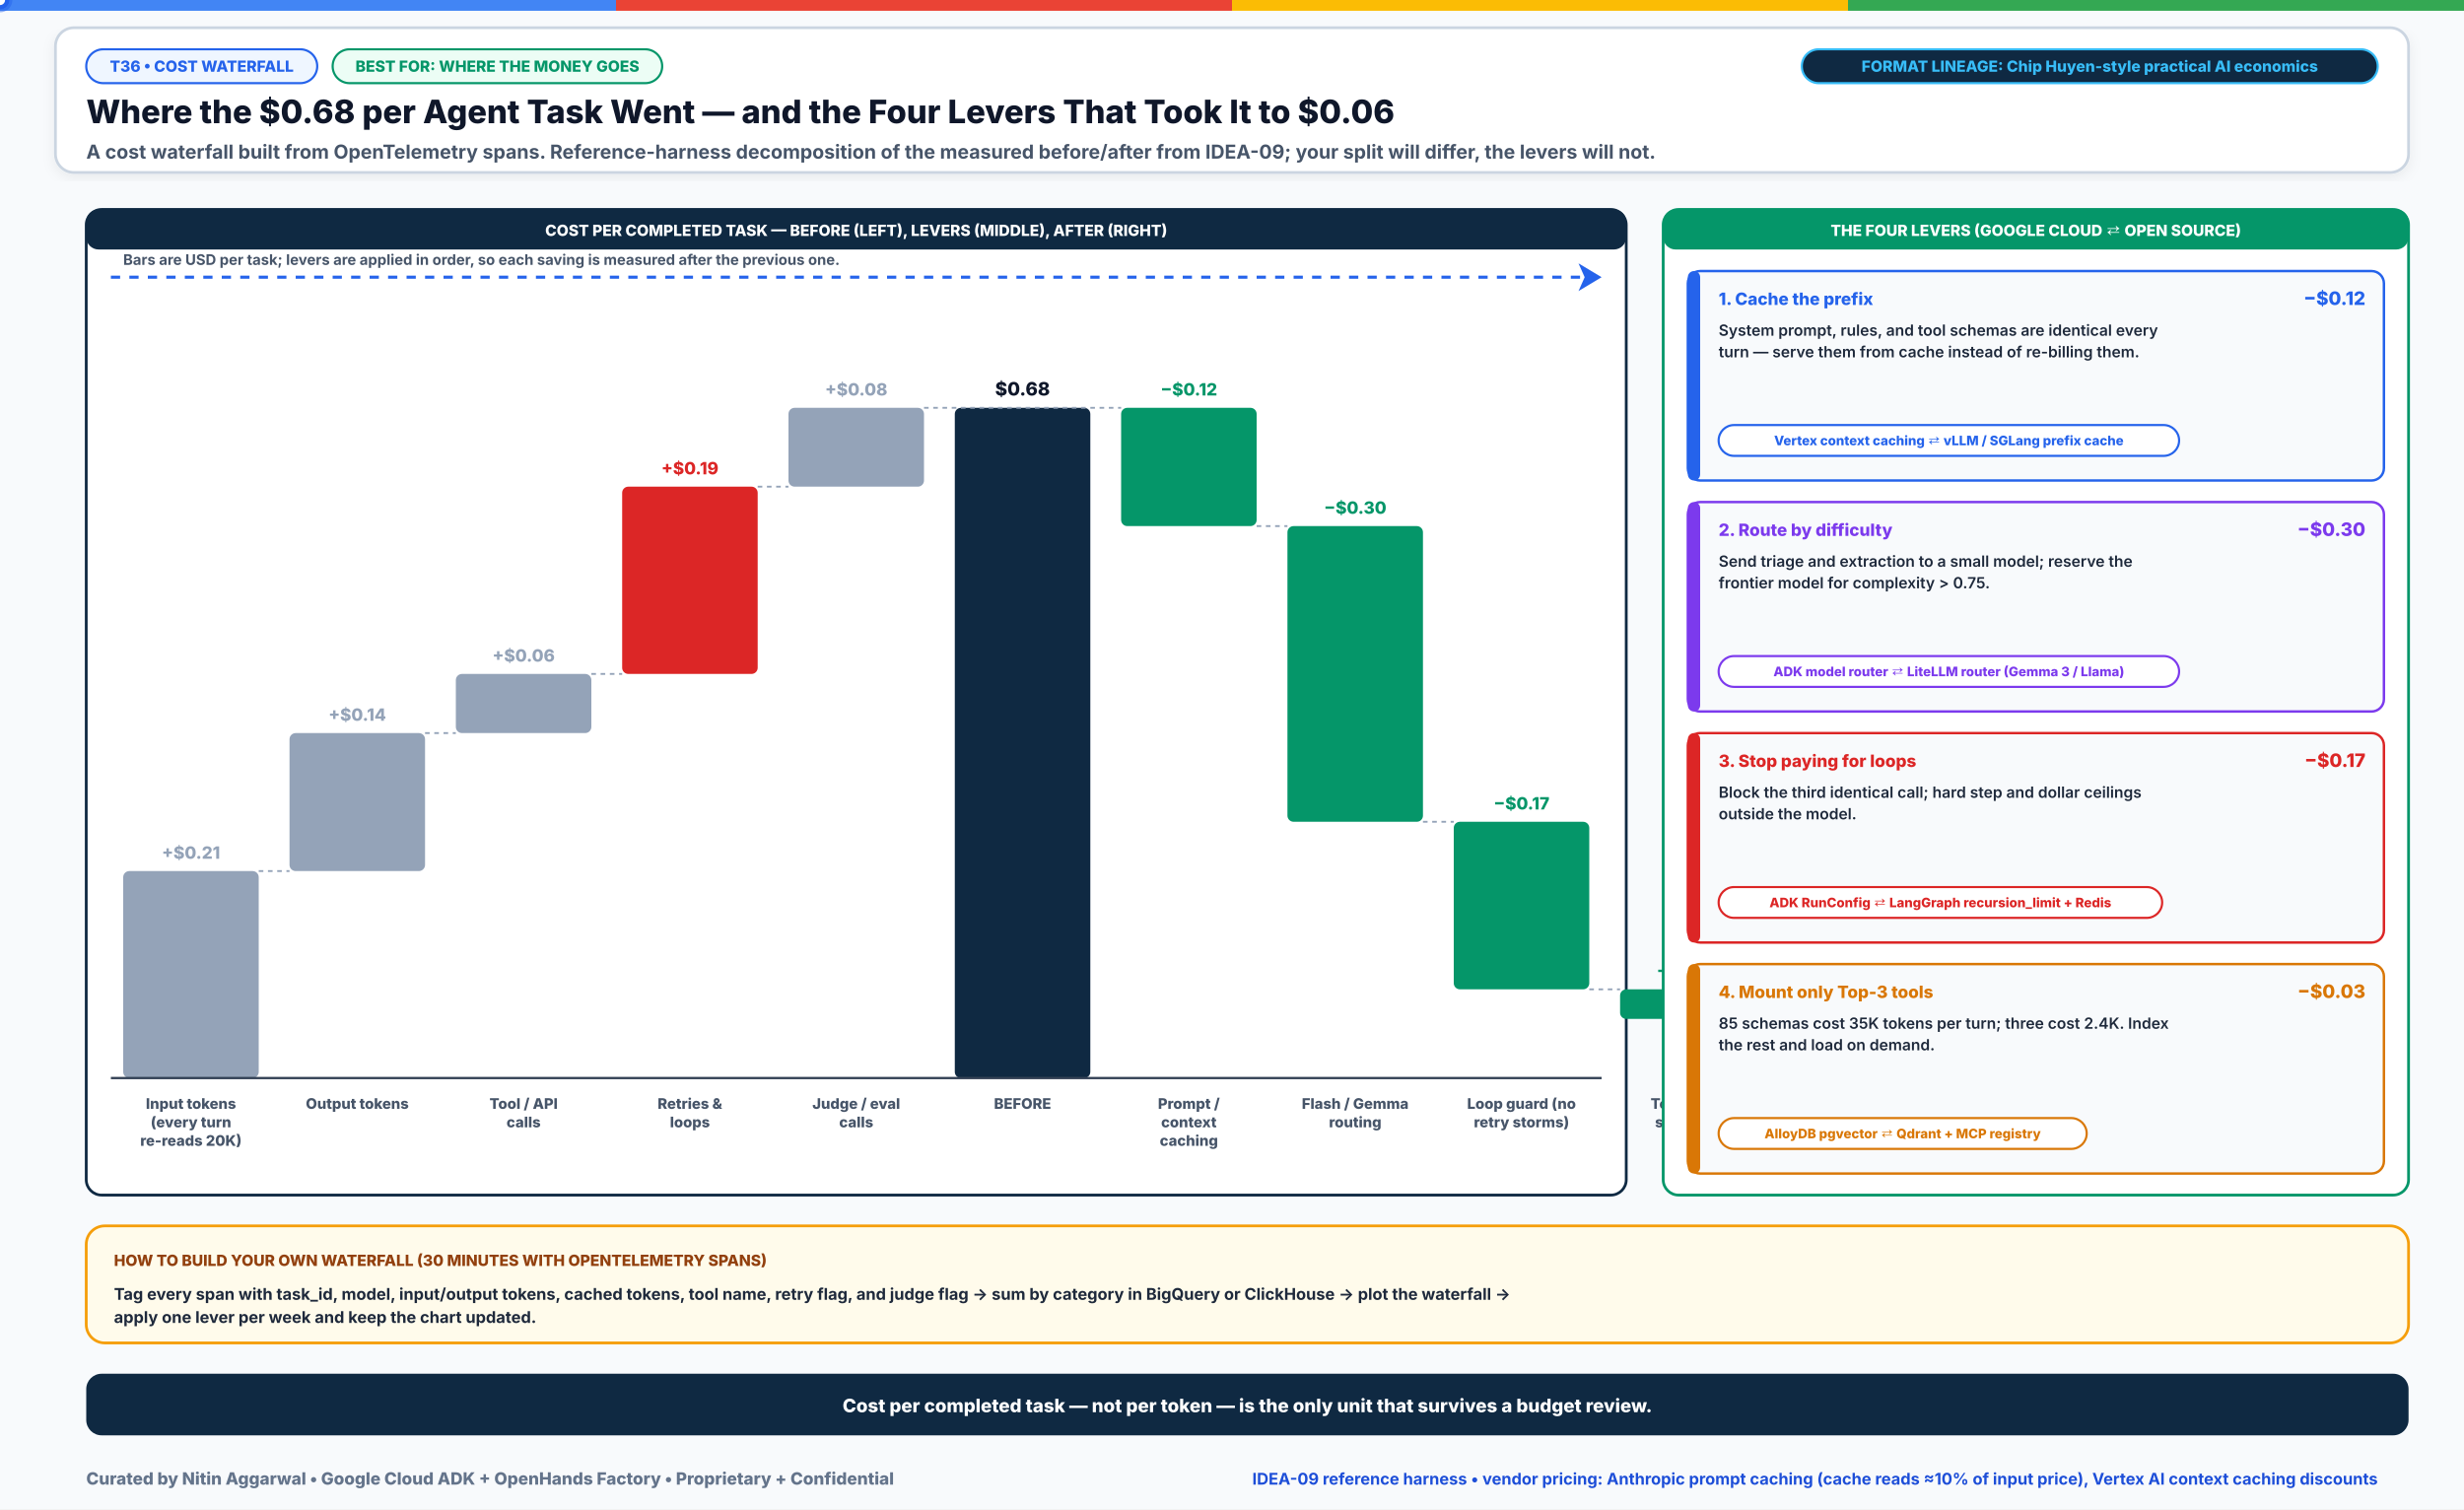
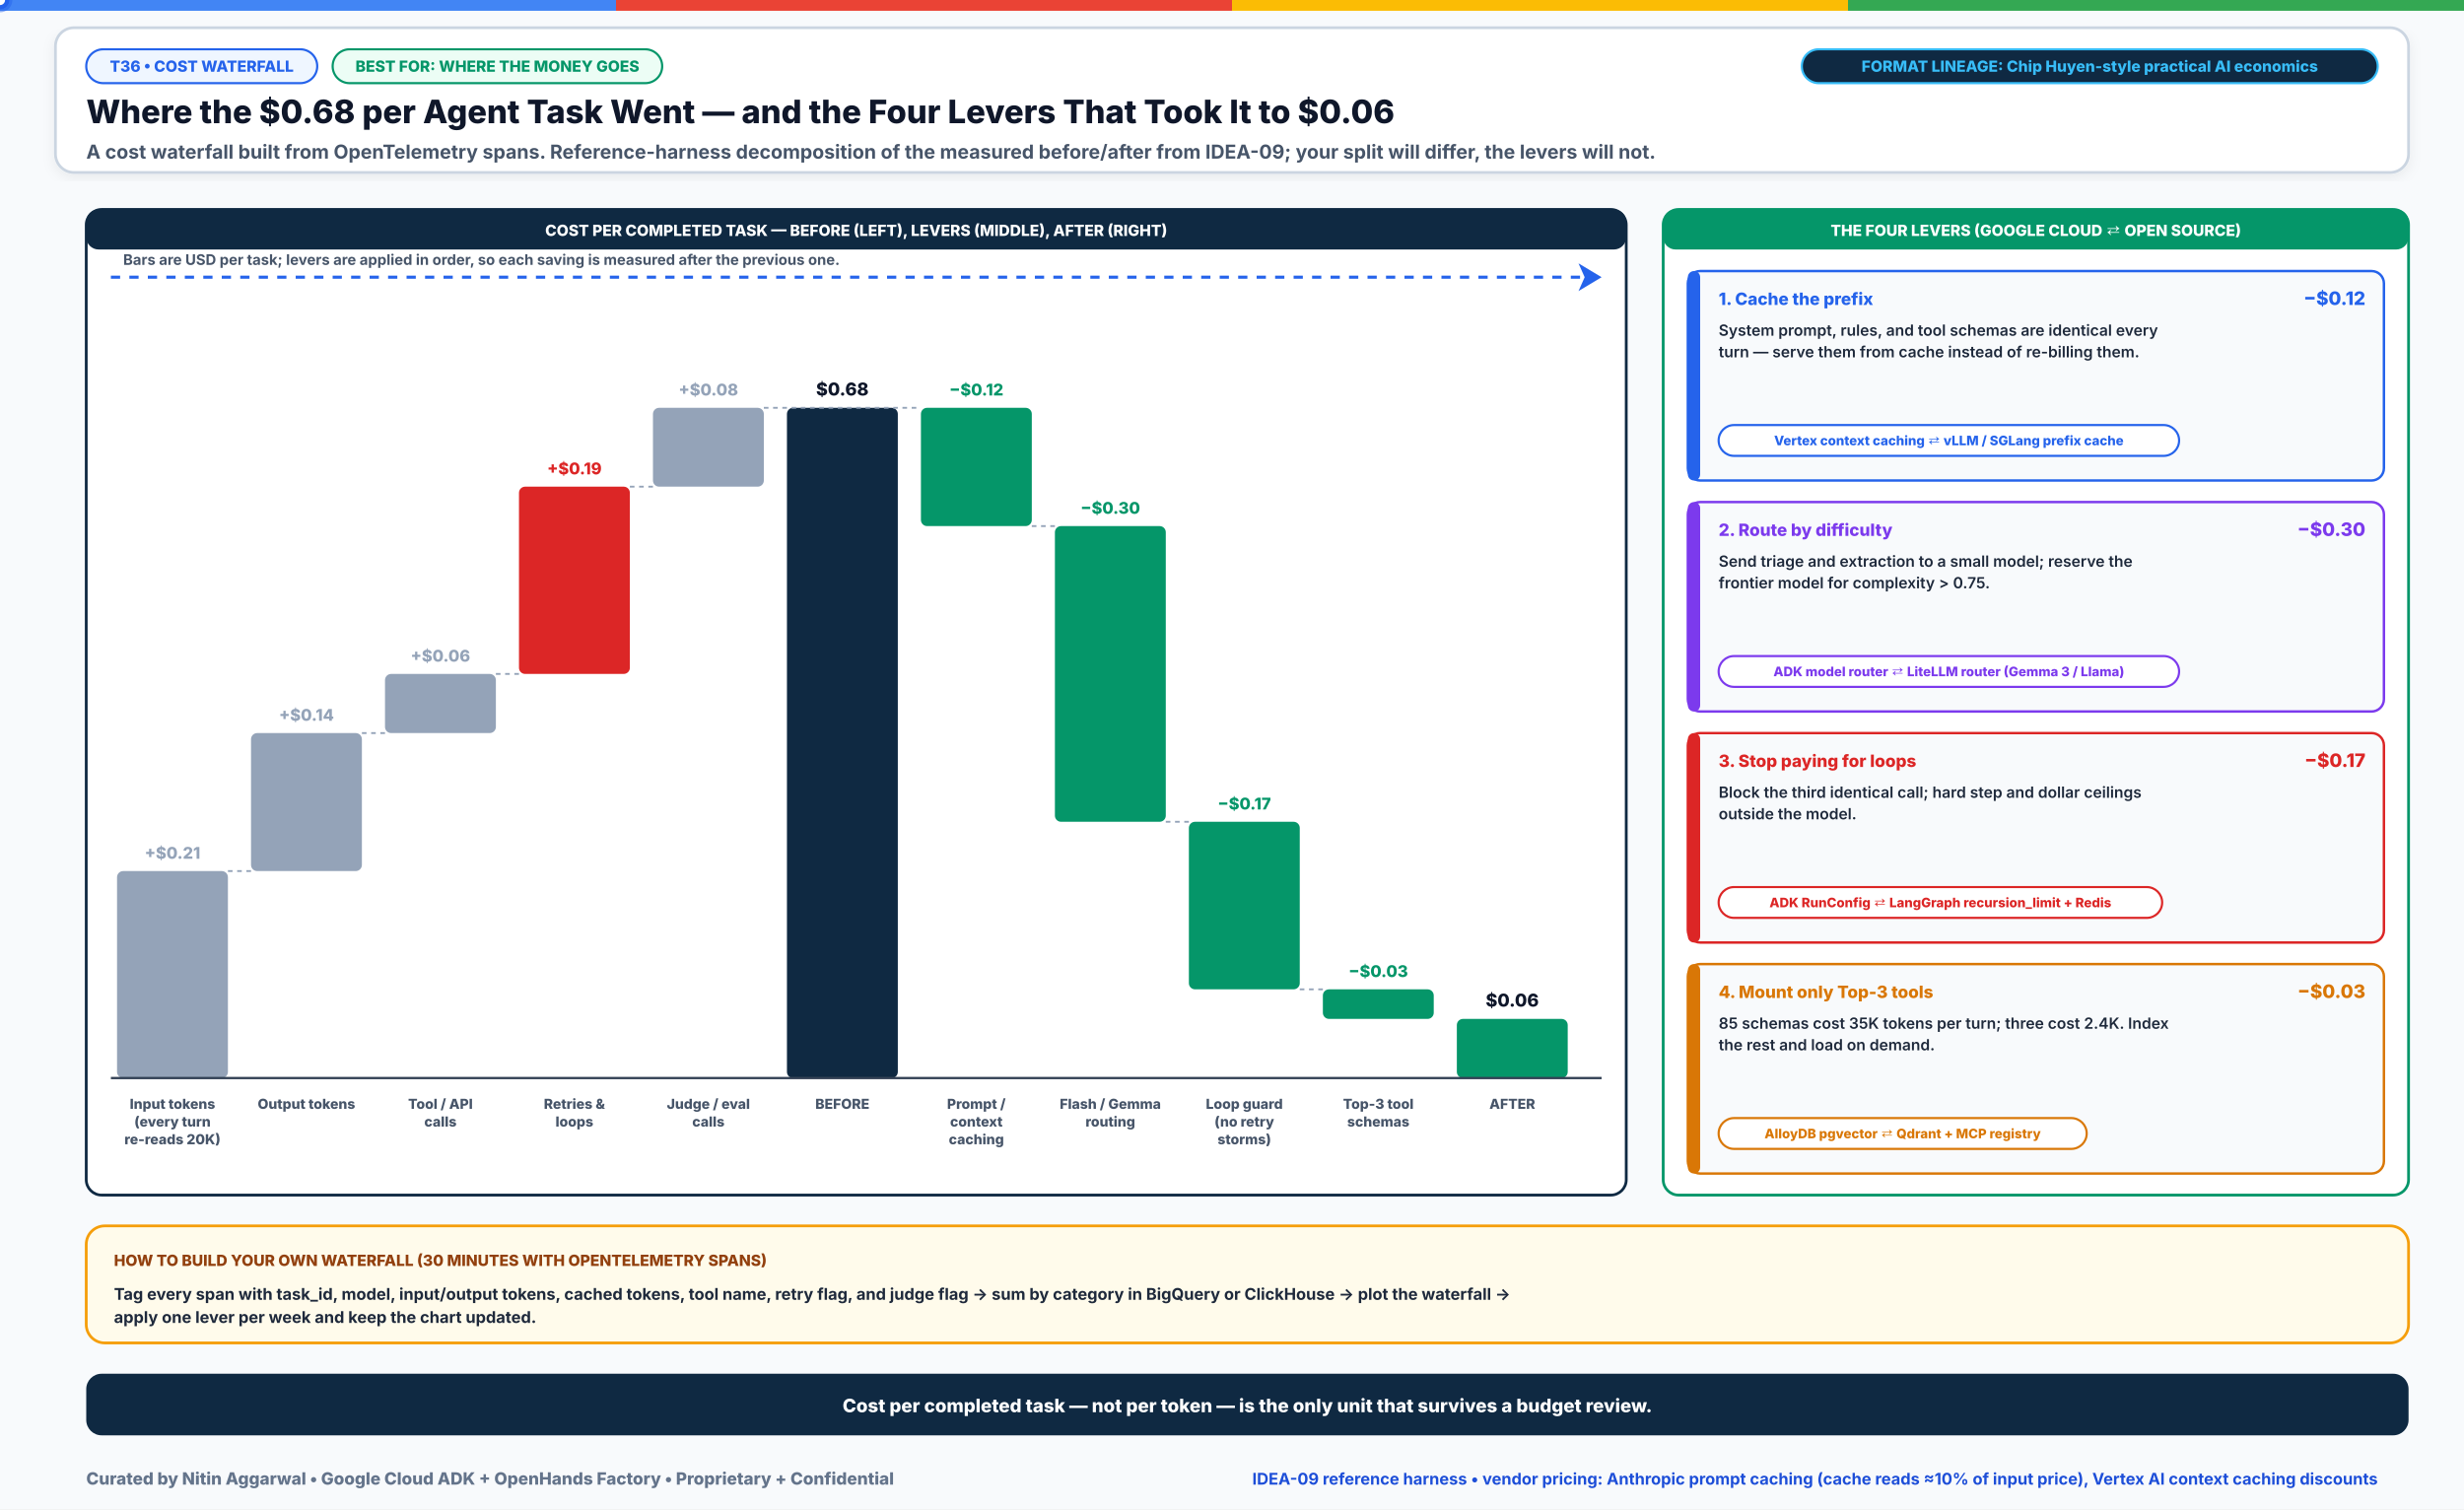
<svg xmlns="http://www.w3.org/2000/svg" viewBox="0 0 1600 980" width="1600" height="980">
  <defs>
    <filter id="shadow" x="-2%" y="-2%" width="104%" height="108%">
      <feDropShadow dx="0" dy="3" stdDeviation="4" flood-color="#0F172A" flood-opacity="0.06" />
    </filter>
    <style>
@keyframes flowDash { from { stroke-dashoffset: 40; } to { stroke-dashoffset: 0; } }
.flow-line { animation: flowDash 1.0s linear infinite; }
@keyframes pulseStroke { 0%,100% { stroke-width: 2.4px; } 50% { stroke-width: 5px; } }
.pulse { animation: pulseStroke 2.2s ease-in-out infinite; }
@keyframes blink { 0%,100% { opacity: 1; } 50% { opacity: 0.35; } }
.blink { animation: blink 1.4s ease-in-out infinite; }
@keyframes growX { from { transform: scaleX(0.02); } to { transform: scaleX(1); } }
.grow-x { transform-box: fill-box; transform-origin: left center; animation: growX 1.5s ease-out 0.2s both; }
@keyframes breathe { 0%,100% { transform: scale(1); } 50% { transform: scale(1.05); } }
.breathe { transform-box: fill-box; transform-origin: center; animation: breathe 2.6s ease-in-out infinite; }
</style>
  </defs>
  <rect x="0.0" y="0.0" width="1600.0" height="980.0" rx="0" fill="#F8FAFC" />
  <rect x="0.0" y="0.0" width="400.0" height="7.0" rx="0" fill="#4285F4" />
  <rect x="400.0" y="0.0" width="400.0" height="7.0" rx="0" fill="#EA4335" />
  <rect x="800.0" y="0.0" width="400.0" height="7.0" rx="0" fill="#FBBC04" />
  <rect x="1200.0" y="0.0" width="400.0" height="7.0" rx="0" fill="#34A853" />
  <rect x="36.0" y="18.0" width="1528.0" height="94.0" rx="12" fill="#FFFFFF" stroke="#CBD5E1" stroke-width="1.8" filter="url(#shadow)" />
  <rect x="56.0" y="32.0" width="150" height="22" rx="11.0" fill="#EFF6FF" stroke="#2563EB" stroke-width="1.4" />
  <text x="131.0" y="46.6" font-family="Inter, -apple-system, Helvetica, Arial, sans-serif" font-size="10" font-weight="800" fill="#2563EB" text-anchor="middle">T36 • COST WATERFALL</text>
  <rect x="216.0" y="32.0" width="214" height="22" rx="11.0" fill="#ECFDF5" stroke="#059669" stroke-width="1.4" />
  <text x="323.0" y="46.6" font-family="Inter, -apple-system, Helvetica, Arial, sans-serif" font-size="10" font-weight="800" fill="#059669" text-anchor="middle">BEST FOR: WHERE THE MONEY GOES</text>
  <rect x="1170.0" y="32.0" width="374" height="22" rx="11.0" fill="#0F2942" stroke="#38BDF8" stroke-width="1.4" />
  <text x="1357.0" y="46.6" font-family="Inter, -apple-system, Helvetica, Arial, sans-serif" font-size="10" font-weight="800" fill="#38BDF8" text-anchor="middle">FORMAT LINEAGE: Chip Huyen-style practical AI economics</text>
  <text x="56.0" y="80.0" font-family="Inter, -apple-system, Helvetica, Arial, sans-serif" font-size="21" font-weight="800" fill="#0F172A" text-anchor="start">Where the $0.68 per Agent Task Went — and the Four Levers That Took It to $0.06</text>
  <text x="56.0" y="103.0" font-family="Inter, -apple-system, Helvetica, Arial, sans-serif" font-size="12.5" font-weight="700" fill="#475569" text-anchor="start">A cost waterfall built from OpenTelemetry spans. Reference-harness decomposition of the measured before/after from IDEA-09; your split will differ, the levers will not.</text>
  <rect x="56.0" y="136.0" width="1000.0" height="640.0" rx="10" fill="#FFFFFF" stroke="#0F2942" stroke-width="1.8" />
  <rect x="56.0" y="136.0" width="1000.0" height="26.0" rx="8" fill="#0F2942" />
  <text x="556.0" y="153.2" font-family="Inter, -apple-system, Helvetica, Arial, sans-serif" font-size="10" font-weight="800" fill="#FFFFFF" text-anchor="middle">COST PER COMPLETED TASK — BEFORE (LEFT), LEVERS (MIDDLE), AFTER (RIGHT)</text>
-   <rect x="80.0" y="565.6" width="88.0" height="134.4" rx="4" fill="#94A3B8" />
-   <text x="124.0" y="557.6" font-family="Inter, -apple-system, Helvetica, Arial, sans-serif" font-size="11" font-weight="800" fill="#94A3B8" text-anchor="middle">+$0.21</text>
-   <text x="124.0" y="720.0" font-family="Inter, -apple-system, Helvetica, Arial, sans-serif" font-size="9.5" font-weight="800" fill="#475569" text-anchor="middle">Input tokens</text>
-   <text x="124.0" y="732.0" font-family="Inter, -apple-system, Helvetica, Arial, sans-serif" font-size="9.5" font-weight="800" fill="#475569" text-anchor="middle">(every turn</text>
-   <text x="124.0" y="744.0" font-family="Inter, -apple-system, Helvetica, Arial, sans-serif" font-size="9.5" font-weight="800" fill="#475569" text-anchor="middle">re-reads 20K)</text>
-   <rect x="188.0" y="476.0" width="88.0" height="89.6" rx="4" fill="#94A3B8" />
-   <text x="232.0" y="468.0" font-family="Inter, -apple-system, Helvetica, Arial, sans-serif" font-size="11" font-weight="800" fill="#94A3B8" text-anchor="middle">+$0.14</text>
-   <line x1="168" y1="565.6" x2="188" y2="565.6" stroke="#94A3B8" stroke-width="1.2" stroke-dasharray="3 3" />
-   <text x="232.0" y="720.0" font-family="Inter, -apple-system, Helvetica, Arial, sans-serif" font-size="9.5" font-weight="800" fill="#475569" text-anchor="middle">Output tokens</text>
-   <rect x="296.0" y="437.6" width="88.0" height="38.4" rx="4" fill="#94A3B8" />
-   <text x="340.0" y="429.6" font-family="Inter, -apple-system, Helvetica, Arial, sans-serif" font-size="11" font-weight="800" fill="#94A3B8" text-anchor="middle">+$0.06</text>
-   <line x1="276" y1="476.0" x2="296" y2="476.0" stroke="#94A3B8" stroke-width="1.2" stroke-dasharray="3 3" />
-   <text x="340.0" y="720.0" font-family="Inter, -apple-system, Helvetica, Arial, sans-serif" font-size="9.5" font-weight="800" fill="#475569" text-anchor="middle">Tool / API</text>
-   <text x="340.0" y="732.0" font-family="Inter, -apple-system, Helvetica, Arial, sans-serif" font-size="9.5" font-weight="800" fill="#475569" text-anchor="middle">calls</text>
-   <rect x="404.0" y="316.0" width="88.0" height="121.6" rx="4" fill="#DC2626" />
-   <text x="448.0" y="308.0" font-family="Inter, -apple-system, Helvetica, Arial, sans-serif" font-size="11" font-weight="800" fill="#DC2626" text-anchor="middle">+$0.19</text>
-   <line x1="384" y1="437.6" x2="404" y2="437.6" stroke="#94A3B8" stroke-width="1.2" stroke-dasharray="3 3" />
-   <text x="448.0" y="720.0" font-family="Inter, -apple-system, Helvetica, Arial, sans-serif" font-size="9.5" font-weight="800" fill="#475569" text-anchor="middle">Retries &amp;</text>
-   <text x="448.0" y="732.0" font-family="Inter, -apple-system, Helvetica, Arial, sans-serif" font-size="9.5" font-weight="800" fill="#475569" text-anchor="middle">loops</text>
-   <rect x="512.0" y="264.8" width="88.0" height="51.2" rx="4" fill="#94A3B8" />
-   <text x="556.0" y="256.8" font-family="Inter, -apple-system, Helvetica, Arial, sans-serif" font-size="11" font-weight="800" fill="#94A3B8" text-anchor="middle">+$0.08</text>
-   <line x1="492" y1="316.0" x2="512" y2="316.0" stroke="#94A3B8" stroke-width="1.2" stroke-dasharray="3 3" />
-   <text x="556.0" y="720.0" font-family="Inter, -apple-system, Helvetica, Arial, sans-serif" font-size="9.5" font-weight="800" fill="#475569" text-anchor="middle">Judge / eval</text>
-   <text x="556.0" y="732.0" font-family="Inter, -apple-system, Helvetica, Arial, sans-serif" font-size="9.5" font-weight="800" fill="#475569" text-anchor="middle">calls</text>
-   <rect x="620.0" y="264.8" width="88.0" height="435.2" rx="4" fill="#0F2942" />
-   <text x="664.0" y="256.8" font-family="Inter, -apple-system, Helvetica, Arial, sans-serif" font-size="12" font-weight="800" fill="#0F172A" text-anchor="middle">$0.68</text>
-   <text x="664.0" y="720.0" font-family="Inter, -apple-system, Helvetica, Arial, sans-serif" font-size="9.5" font-weight="800" fill="#475569" text-anchor="middle">BEFORE</text>
-   <rect x="728.0" y="264.8" width="88.0" height="76.8" rx="4" fill="#059669" />
-   <text x="772.0" y="256.8" font-family="Inter, -apple-system, Helvetica, Arial, sans-serif" font-size="11" font-weight="800" fill="#059669" text-anchor="middle">−$0.12</text>
-   <line x1="600" y1="264.8" x2="728" y2="264.8" stroke="#94A3B8" stroke-width="1.2" stroke-dasharray="3 3" />
-   <text x="772.0" y="720.0" font-family="Inter, -apple-system, Helvetica, Arial, sans-serif" font-size="9.5" font-weight="800" fill="#475569" text-anchor="middle">Prompt /</text>
-   <text x="772.0" y="732.0" font-family="Inter, -apple-system, Helvetica, Arial, sans-serif" font-size="9.5" font-weight="800" fill="#475569" text-anchor="middle">context</text>
-   <text x="772.0" y="744.0" font-family="Inter, -apple-system, Helvetica, Arial, sans-serif" font-size="9.5" font-weight="800" fill="#475569" text-anchor="middle">caching</text>
-   <rect x="836.0" y="341.6" width="88.0" height="192.0" rx="4" fill="#059669" />
-   <text x="880.0" y="333.6" font-family="Inter, -apple-system, Helvetica, Arial, sans-serif" font-size="11" font-weight="800" fill="#059669" text-anchor="middle">−$0.30</text>
-   <line x1="816" y1="341.6" x2="836" y2="341.6" stroke="#94A3B8" stroke-width="1.2" stroke-dasharray="3 3" />
-   <text x="880.0" y="720.0" font-family="Inter, -apple-system, Helvetica, Arial, sans-serif" font-size="9.5" font-weight="800" fill="#475569" text-anchor="middle">Flash / Gemma</text>
-   <text x="880.0" y="732.0" font-family="Inter, -apple-system, Helvetica, Arial, sans-serif" font-size="9.5" font-weight="800" fill="#475569" text-anchor="middle">routing</text>
-   <rect x="944.0" y="533.6" width="88.0" height="108.8" rx="4" fill="#059669" />
-   <text x="988.0" y="525.6" font-family="Inter, -apple-system, Helvetica, Arial, sans-serif" font-size="11" font-weight="800" fill="#059669" text-anchor="middle">−$0.17</text>
-   <line x1="924" y1="533.6" x2="944" y2="533.6" stroke="#94A3B8" stroke-width="1.2" stroke-dasharray="3 3" />
-   <text x="988.0" y="720.0" font-family="Inter, -apple-system, Helvetica, Arial, sans-serif" font-size="9.5" font-weight="800" fill="#475569" text-anchor="middle">Loop guard (no</text>
-   <text x="988.0" y="732.0" font-family="Inter, -apple-system, Helvetica, Arial, sans-serif" font-size="9.5" font-weight="800" fill="#475569" text-anchor="middle">retry storms)</text>
-   <rect x="1052.0" y="642.4" width="88.0" height="19.2" rx="4" fill="#059669" />
-   <text x="1096.0" y="634.4" font-family="Inter, -apple-system, Helvetica, Arial, sans-serif" font-size="11" font-weight="800" fill="#059669" text-anchor="middle">−$0.03</text>
-   <line x1="1032" y1="642.4" x2="1052" y2="642.4" stroke="#94A3B8" stroke-width="1.2" stroke-dasharray="3 3" />
-   <text x="1096.0" y="720.0" font-family="Inter, -apple-system, Helvetica, Arial, sans-serif" font-size="9.5" font-weight="800" fill="#475569" text-anchor="middle">Top-3 tool</text>
-   <text x="1096.0" y="732.0" font-family="Inter, -apple-system, Helvetica, Arial, sans-serif" font-size="9.5" font-weight="800" fill="#475569" text-anchor="middle">schemas</text>
-   <rect x="1160.0" y="661.6" width="88.0" height="38.4" rx="4" fill="#059669" />
-   <text x="1204.0" y="653.6" font-family="Inter, -apple-system, Helvetica, Arial, sans-serif" font-size="12" font-weight="800" fill="#0F172A" text-anchor="middle">$0.06</text>
-   <text x="1204.0" y="720.0" font-family="Inter, -apple-system, Helvetica, Arial, sans-serif" font-size="9.5" font-weight="800" fill="#475569" text-anchor="middle">AFTER</text>
+   <rect x="76.0" y="565.6" width="72.0" height="134.4" rx="4" fill="#94A3B8" />
+   <text x="112.0" y="557.6" font-family="Inter, -apple-system, Helvetica, Arial, sans-serif" font-size="10.5" font-weight="800" fill="#94A3B8" text-anchor="middle">+$0.21</text>
+   <text x="112.0" y="720.0" font-family="Inter, -apple-system, Helvetica, Arial, sans-serif" font-size="9" font-weight="800" fill="#475569" text-anchor="middle">Input tokens</text>
+   <text x="112.0" y="731.5" font-family="Inter, -apple-system, Helvetica, Arial, sans-serif" font-size="9" font-weight="800" fill="#475569" text-anchor="middle">(every turn</text>
+   <text x="112.0" y="743.0" font-family="Inter, -apple-system, Helvetica, Arial, sans-serif" font-size="9" font-weight="800" fill="#475569" text-anchor="middle">re-reads 20K)</text>
+   <rect x="163.0" y="476.0" width="72.0" height="89.6" rx="4" fill="#94A3B8" />
+   <text x="199.0" y="468.0" font-family="Inter, -apple-system, Helvetica, Arial, sans-serif" font-size="10.5" font-weight="800" fill="#94A3B8" text-anchor="middle">+$0.14</text>
+   <line x1="148" y1="565.6" x2="163" y2="565.6" stroke="#94A3B8" stroke-width="1.2" stroke-dasharray="3 3" />
+   <text x="199.0" y="720.0" font-family="Inter, -apple-system, Helvetica, Arial, sans-serif" font-size="9" font-weight="800" fill="#475569" text-anchor="middle">Output tokens</text>
+   <rect x="250.0" y="437.6" width="72.0" height="38.4" rx="4" fill="#94A3B8" />
+   <text x="286.0" y="429.6" font-family="Inter, -apple-system, Helvetica, Arial, sans-serif" font-size="10.5" font-weight="800" fill="#94A3B8" text-anchor="middle">+$0.06</text>
+   <line x1="235" y1="476.0" x2="250" y2="476.0" stroke="#94A3B8" stroke-width="1.2" stroke-dasharray="3 3" />
+   <text x="286.0" y="720.0" font-family="Inter, -apple-system, Helvetica, Arial, sans-serif" font-size="9" font-weight="800" fill="#475569" text-anchor="middle">Tool / API</text>
+   <text x="286.0" y="731.5" font-family="Inter, -apple-system, Helvetica, Arial, sans-serif" font-size="9" font-weight="800" fill="#475569" text-anchor="middle">calls</text>
+   <rect x="337.0" y="316.0" width="72.0" height="121.6" rx="4" fill="#DC2626" />
+   <text x="373.0" y="308.0" font-family="Inter, -apple-system, Helvetica, Arial, sans-serif" font-size="10.5" font-weight="800" fill="#DC2626" text-anchor="middle">+$0.19</text>
+   <line x1="322" y1="437.6" x2="337" y2="437.6" stroke="#94A3B8" stroke-width="1.2" stroke-dasharray="3 3" />
+   <text x="373.0" y="720.0" font-family="Inter, -apple-system, Helvetica, Arial, sans-serif" font-size="9" font-weight="800" fill="#475569" text-anchor="middle">Retries &amp;</text>
+   <text x="373.0" y="731.5" font-family="Inter, -apple-system, Helvetica, Arial, sans-serif" font-size="9" font-weight="800" fill="#475569" text-anchor="middle">loops</text>
+   <rect x="424.0" y="264.8" width="72.0" height="51.2" rx="4" fill="#94A3B8" />
+   <text x="460.0" y="256.8" font-family="Inter, -apple-system, Helvetica, Arial, sans-serif" font-size="10.5" font-weight="800" fill="#94A3B8" text-anchor="middle">+$0.08</text>
+   <line x1="409" y1="316.0" x2="424" y2="316.0" stroke="#94A3B8" stroke-width="1.2" stroke-dasharray="3 3" />
+   <text x="460.0" y="720.0" font-family="Inter, -apple-system, Helvetica, Arial, sans-serif" font-size="9" font-weight="800" fill="#475569" text-anchor="middle">Judge / eval</text>
+   <text x="460.0" y="731.5" font-family="Inter, -apple-system, Helvetica, Arial, sans-serif" font-size="9" font-weight="800" fill="#475569" text-anchor="middle">calls</text>
+   <rect x="511.0" y="264.8" width="72.0" height="435.2" rx="4" fill="#0F2942" />
+   <text x="547.0" y="256.8" font-family="Inter, -apple-system, Helvetica, Arial, sans-serif" font-size="11.5" font-weight="800" fill="#0F172A" text-anchor="middle">$0.68</text>
+   <text x="547.0" y="720.0" font-family="Inter, -apple-system, Helvetica, Arial, sans-serif" font-size="9" font-weight="800" fill="#475569" text-anchor="middle">BEFORE</text>
+   <rect x="598.0" y="264.8" width="72.0" height="76.8" rx="4" fill="#059669" />
+   <text x="634.0" y="256.8" font-family="Inter, -apple-system, Helvetica, Arial, sans-serif" font-size="10.5" font-weight="800" fill="#059669" text-anchor="middle">−$0.12</text>
+   <line x1="496" y1="264.8" x2="598" y2="264.8" stroke="#94A3B8" stroke-width="1.2" stroke-dasharray="3 3" />
+   <text x="634.0" y="720.0" font-family="Inter, -apple-system, Helvetica, Arial, sans-serif" font-size="9" font-weight="800" fill="#475569" text-anchor="middle">Prompt /</text>
+   <text x="634.0" y="731.5" font-family="Inter, -apple-system, Helvetica, Arial, sans-serif" font-size="9" font-weight="800" fill="#475569" text-anchor="middle">context</text>
+   <text x="634.0" y="743.0" font-family="Inter, -apple-system, Helvetica, Arial, sans-serif" font-size="9" font-weight="800" fill="#475569" text-anchor="middle">caching</text>
+   <rect x="685.0" y="341.6" width="72.0" height="192.0" rx="4" fill="#059669" />
+   <text x="721.0" y="333.6" font-family="Inter, -apple-system, Helvetica, Arial, sans-serif" font-size="10.5" font-weight="800" fill="#059669" text-anchor="middle">−$0.30</text>
+   <line x1="670" y1="341.6" x2="685" y2="341.6" stroke="#94A3B8" stroke-width="1.2" stroke-dasharray="3 3" />
+   <text x="721.0" y="720.0" font-family="Inter, -apple-system, Helvetica, Arial, sans-serif" font-size="9" font-weight="800" fill="#475569" text-anchor="middle">Flash / Gemma</text>
+   <text x="721.0" y="731.5" font-family="Inter, -apple-system, Helvetica, Arial, sans-serif" font-size="9" font-weight="800" fill="#475569" text-anchor="middle">routing</text>
+   <rect x="772.0" y="533.6" width="72.0" height="108.8" rx="4" fill="#059669" />
+   <text x="808.0" y="525.6" font-family="Inter, -apple-system, Helvetica, Arial, sans-serif" font-size="10.5" font-weight="800" fill="#059669" text-anchor="middle">−$0.17</text>
+   <line x1="757" y1="533.6" x2="772" y2="533.6" stroke="#94A3B8" stroke-width="1.2" stroke-dasharray="3 3" />
+   <text x="808.0" y="720.0" font-family="Inter, -apple-system, Helvetica, Arial, sans-serif" font-size="9" font-weight="800" fill="#475569" text-anchor="middle">Loop guard</text>
+   <text x="808.0" y="731.5" font-family="Inter, -apple-system, Helvetica, Arial, sans-serif" font-size="9" font-weight="800" fill="#475569" text-anchor="middle">(no retry</text>
+   <text x="808.0" y="743.0" font-family="Inter, -apple-system, Helvetica, Arial, sans-serif" font-size="9" font-weight="800" fill="#475569" text-anchor="middle">storms)</text>
+   <rect x="859.0" y="642.4" width="72.0" height="19.2" rx="4" fill="#059669" />
+   <text x="895.0" y="634.4" font-family="Inter, -apple-system, Helvetica, Arial, sans-serif" font-size="10.5" font-weight="800" fill="#059669" text-anchor="middle">−$0.03</text>
+   <line x1="844" y1="642.4" x2="859" y2="642.4" stroke="#94A3B8" stroke-width="1.2" stroke-dasharray="3 3" />
+   <text x="895.0" y="720.0" font-family="Inter, -apple-system, Helvetica, Arial, sans-serif" font-size="9" font-weight="800" fill="#475569" text-anchor="middle">Top-3 tool</text>
+   <text x="895.0" y="731.5" font-family="Inter, -apple-system, Helvetica, Arial, sans-serif" font-size="9" font-weight="800" fill="#475569" text-anchor="middle">schemas</text>
+   <rect x="946.0" y="661.6" width="72.0" height="38.4" rx="4" fill="#059669" />
+   <text x="982.0" y="653.6" font-family="Inter, -apple-system, Helvetica, Arial, sans-serif" font-size="11.5" font-weight="800" fill="#0F172A" text-anchor="middle">$0.06</text>
+   <text x="982.0" y="720.0" font-family="Inter, -apple-system, Helvetica, Arial, sans-serif" font-size="9" font-weight="800" fill="#475569" text-anchor="middle">AFTER</text>
  <line x1="72" y1="700" x2="1040" y2="700" stroke="#334155" stroke-width="1.5" />
  <path d="M 72.0 180.0 L 1030.0 180.0" class="flow-line" fill="none" stroke="#2563EB" stroke-width="2" stroke-linejoin="round" stroke-dasharray="6 6" stroke-dashoffset="0.0" />
  <polygon points="0,0 -15,-9 -11,0 -15,9" fill="#2563EB" transform="translate(1040.0 180.0) rotate(0.0)" />
  <g>
    <circle r="8" fill="#2563EB" fill-opacity="0.26" />
    <circle r="4.6" fill="#FFFFFF" stroke="#2563EB" stroke-width="2.6" />
    <animateMotion dur="4.00s" begin="-0.00s" repeatCount="indefinite" path="M 72.0 180.0 L 1030.0 180.0" />
  </g>
  <g>
    <circle r="8" fill="#2563EB" fill-opacity="0.26" />
    <circle r="4.6" fill="#FFFFFF" stroke="#2563EB" stroke-width="2.6" />
    <animateMotion dur="4.00s" begin="-2.00s" repeatCount="indefinite" path="M 72.0 180.0 L 1030.0 180.0" />
  </g>
  <text x="80.0" y="172.0" font-family="Inter, -apple-system, Helvetica, Arial, sans-serif" font-size="9.5" font-weight="700" fill="#475569" text-anchor="start">Bars are USD per task; levers are applied in order, so each saving is measured after the previous one.</text>
  <rect x="1080.0" y="136.0" width="484.0" height="640.0" rx="10" fill="#FFFFFF" stroke="#059669" stroke-width="1.8" />
  <rect x="1080.0" y="136.0" width="484.0" height="26.0" rx="8" fill="#059669" />
  <text x="1322.0" y="153.2" font-family="Inter, -apple-system, Helvetica, Arial, sans-serif" font-size="10" font-weight="800" fill="#FFFFFF" text-anchor="middle">THE FOUR LEVERS (GOOGLE CLOUD ⇄ OPEN SOURCE)</text>
  <rect x="1096.0" y="176.0" width="452.0" height="136.0" rx="8" fill="#F8FAFC" stroke="#2563EB" stroke-width="1.6" />
  <rect x="1096.0" y="176.0" width="8.0" height="136.0" rx="4" fill="#2563EB" />
  <text x="1116.0" y="198.0" font-family="Inter, -apple-system, Helvetica, Arial, sans-serif" font-size="11" font-weight="800" fill="#2563EB" text-anchor="start">1. Cache the prefix</text>
  <text x="1536.0" y="198.0" font-family="Inter, -apple-system, Helvetica, Arial, sans-serif" font-size="12" font-weight="800" fill="#2563EB" text-anchor="end">−$0.12</text>
  <text x="1116.0" y="218.0" font-family="Inter, -apple-system, Helvetica, Arial, sans-serif" font-size="10" font-weight="600" fill="#1E293B" text-anchor="start">System prompt, rules, and tool schemas are identical every</text>
  <text x="1116.0" y="232.0" font-family="Inter, -apple-system, Helvetica, Arial, sans-serif" font-size="10" font-weight="600" fill="#1E293B" text-anchor="start">turn — serve them from cache instead of re-billing them.</text>
  <rect x="1116.0" y="276.0" width="299" height="20" rx="10.0" fill="#FFFFFF" stroke="#2563EB" stroke-width="1.4" />
  <text x="1265.5" y="289.1" font-family="Inter, -apple-system, Helvetica, Arial, sans-serif" font-size="8.5" font-weight="800" fill="#2563EB" text-anchor="middle">Vertex context caching ⇄ vLLM / SGLang prefix cache</text>
  <rect x="1096.0" y="326.0" width="452.0" height="136.0" rx="8" fill="#F8FAFC" stroke="#7C3AED" stroke-width="1.6" />
  <rect x="1096.0" y="326.0" width="8.0" height="136.0" rx="4" fill="#7C3AED" />
  <text x="1116.0" y="348.0" font-family="Inter, -apple-system, Helvetica, Arial, sans-serif" font-size="11" font-weight="800" fill="#7C3AED" text-anchor="start">2. Route by difficulty</text>
  <text x="1536.0" y="348.0" font-family="Inter, -apple-system, Helvetica, Arial, sans-serif" font-size="12" font-weight="800" fill="#7C3AED" text-anchor="end">−$0.30</text>
  <text x="1116.0" y="368.0" font-family="Inter, -apple-system, Helvetica, Arial, sans-serif" font-size="10" font-weight="600" fill="#1E293B" text-anchor="start">Send triage and extraction to a small model; reserve the</text>
  <text x="1116.0" y="382.0" font-family="Inter, -apple-system, Helvetica, Arial, sans-serif" font-size="10" font-weight="600" fill="#1E293B" text-anchor="start">frontier model for complexity &gt; 0.75.</text>
  <rect x="1116.0" y="426.0" width="299" height="20" rx="10.0" fill="#FFFFFF" stroke="#7C3AED" stroke-width="1.4" />
  <text x="1265.5" y="439.1" font-family="Inter, -apple-system, Helvetica, Arial, sans-serif" font-size="8.5" font-weight="800" fill="#7C3AED" text-anchor="middle">ADK model router ⇄ LiteLLM router (Gemma 3 / Llama)</text>
  <rect x="1096.0" y="476.0" width="452.0" height="136.0" rx="8" fill="#F8FAFC" stroke="#DC2626" stroke-width="1.6" />
  <rect x="1096.0" y="476.0" width="8.0" height="136.0" rx="4" fill="#DC2626" />
  <text x="1116.0" y="498.0" font-family="Inter, -apple-system, Helvetica, Arial, sans-serif" font-size="11" font-weight="800" fill="#DC2626" text-anchor="start">3. Stop paying for loops</text>
  <text x="1536.0" y="498.0" font-family="Inter, -apple-system, Helvetica, Arial, sans-serif" font-size="12" font-weight="800" fill="#DC2626" text-anchor="end">−$0.17</text>
  <text x="1116.0" y="518.0" font-family="Inter, -apple-system, Helvetica, Arial, sans-serif" font-size="10" font-weight="600" fill="#1E293B" text-anchor="start">Block the third identical call; hard step and dollar ceilings</text>
  <text x="1116.0" y="532.0" font-family="Inter, -apple-system, Helvetica, Arial, sans-serif" font-size="10" font-weight="600" fill="#1E293B" text-anchor="start">outside the model.</text>
  <rect x="1116.0" y="576.0" width="288" height="20" rx="10.0" fill="#FFFFFF" stroke="#DC2626" stroke-width="1.4" />
  <text x="1260.0" y="589.1" font-family="Inter, -apple-system, Helvetica, Arial, sans-serif" font-size="8.5" font-weight="800" fill="#DC2626" text-anchor="middle">ADK RunConfig ⇄ LangGraph recursion_limit + Redis</text>
  <rect x="1096.0" y="626.0" width="452.0" height="136.0" rx="8" fill="#F8FAFC" stroke="#D97706" stroke-width="1.6" />
  <rect x="1096.0" y="626.0" width="8.0" height="136.0" rx="4" fill="#D97706" />
  <text x="1116.0" y="648.0" font-family="Inter, -apple-system, Helvetica, Arial, sans-serif" font-size="11" font-weight="800" fill="#D97706" text-anchor="start">4. Mount only Top-3 tools</text>
  <text x="1536.0" y="648.0" font-family="Inter, -apple-system, Helvetica, Arial, sans-serif" font-size="12" font-weight="800" fill="#D97706" text-anchor="end">−$0.03</text>
  <text x="1116.0" y="668.0" font-family="Inter, -apple-system, Helvetica, Arial, sans-serif" font-size="10" font-weight="600" fill="#1E293B" text-anchor="start">85 schemas cost 35K tokens per turn; three cost 2.4K. Index</text>
  <text x="1116.0" y="682.0" font-family="Inter, -apple-system, Helvetica, Arial, sans-serif" font-size="10" font-weight="600" fill="#1E293B" text-anchor="start">the rest and load on demand.</text>
  <rect x="1116.0" y="726.0" width="239" height="20" rx="10.0" fill="#FFFFFF" stroke="#D97706" stroke-width="1.4" />
  <text x="1235.5" y="739.1" font-family="Inter, -apple-system, Helvetica, Arial, sans-serif" font-size="8.5" font-weight="800" fill="#D97706" text-anchor="middle">AlloyDB pgvector ⇄ Qdrant + MCP registry</text>
  <rect x="56.0" y="796.0" width="1508.0" height="76.0" rx="12" fill="#FFFBEB" stroke="#F59E0B" stroke-width="1.8" />
  <text x="74.0" y="822.0" font-family="Inter, -apple-system, Helvetica, Arial, sans-serif" font-size="10" font-weight="800" fill="#92400E" text-anchor="start">HOW TO BUILD YOUR OWN WATERFALL (30 MINUTES WITH OPENTELEMETRY SPANS)</text>
  <text x="74.0" y="844.0" font-family="Inter, -apple-system, Helvetica, Arial, sans-serif" font-size="10.5" font-weight="700" fill="#1E293B" text-anchor="start">Tag every span with task_id, model, input/output tokens, cached tokens, tool name, retry flag, and judge flag → sum by category in BigQuery or ClickHouse → plot the waterfall →</text>
  <text x="74.0" y="859.0" font-family="Inter, -apple-system, Helvetica, Arial, sans-serif" font-size="10.5" font-weight="700" fill="#1E293B" text-anchor="start">apply one lever per week and keep the chart updated.</text>
  <rect x="56.0" y="892.0" width="1508.0" height="40.0" rx="10" fill="#0F2942" />
  <text x="810.0" y="917.0" font-family="Inter, -apple-system, Helvetica, Arial, sans-serif" font-size="12" font-weight="800" fill="#FFFFFF" text-anchor="middle">Cost per completed task — not per token — is the only unit that survives a budget review.</text>
  <text x="56.0" y="964.0" font-family="Inter, -apple-system, Helvetica, Arial, sans-serif" font-size="11" font-weight="800" fill="#64748B" text-anchor="start">Curated by Nitin Aggarwal  •  Google Cloud ADK + OpenHands Factory  •  Proprietary + Confidential</text>
  <text x="1544.0" y="964.0" font-family="Inter, -apple-system, Helvetica, Arial, sans-serif" font-size="10.5" font-weight="700" fill="#1D4ED8" text-anchor="end">IDEA-09 reference harness • vendor pricing: Anthropic prompt caching (cache reads ≈10% of input price), Vertex AI context caching discounts</text>
</svg>
